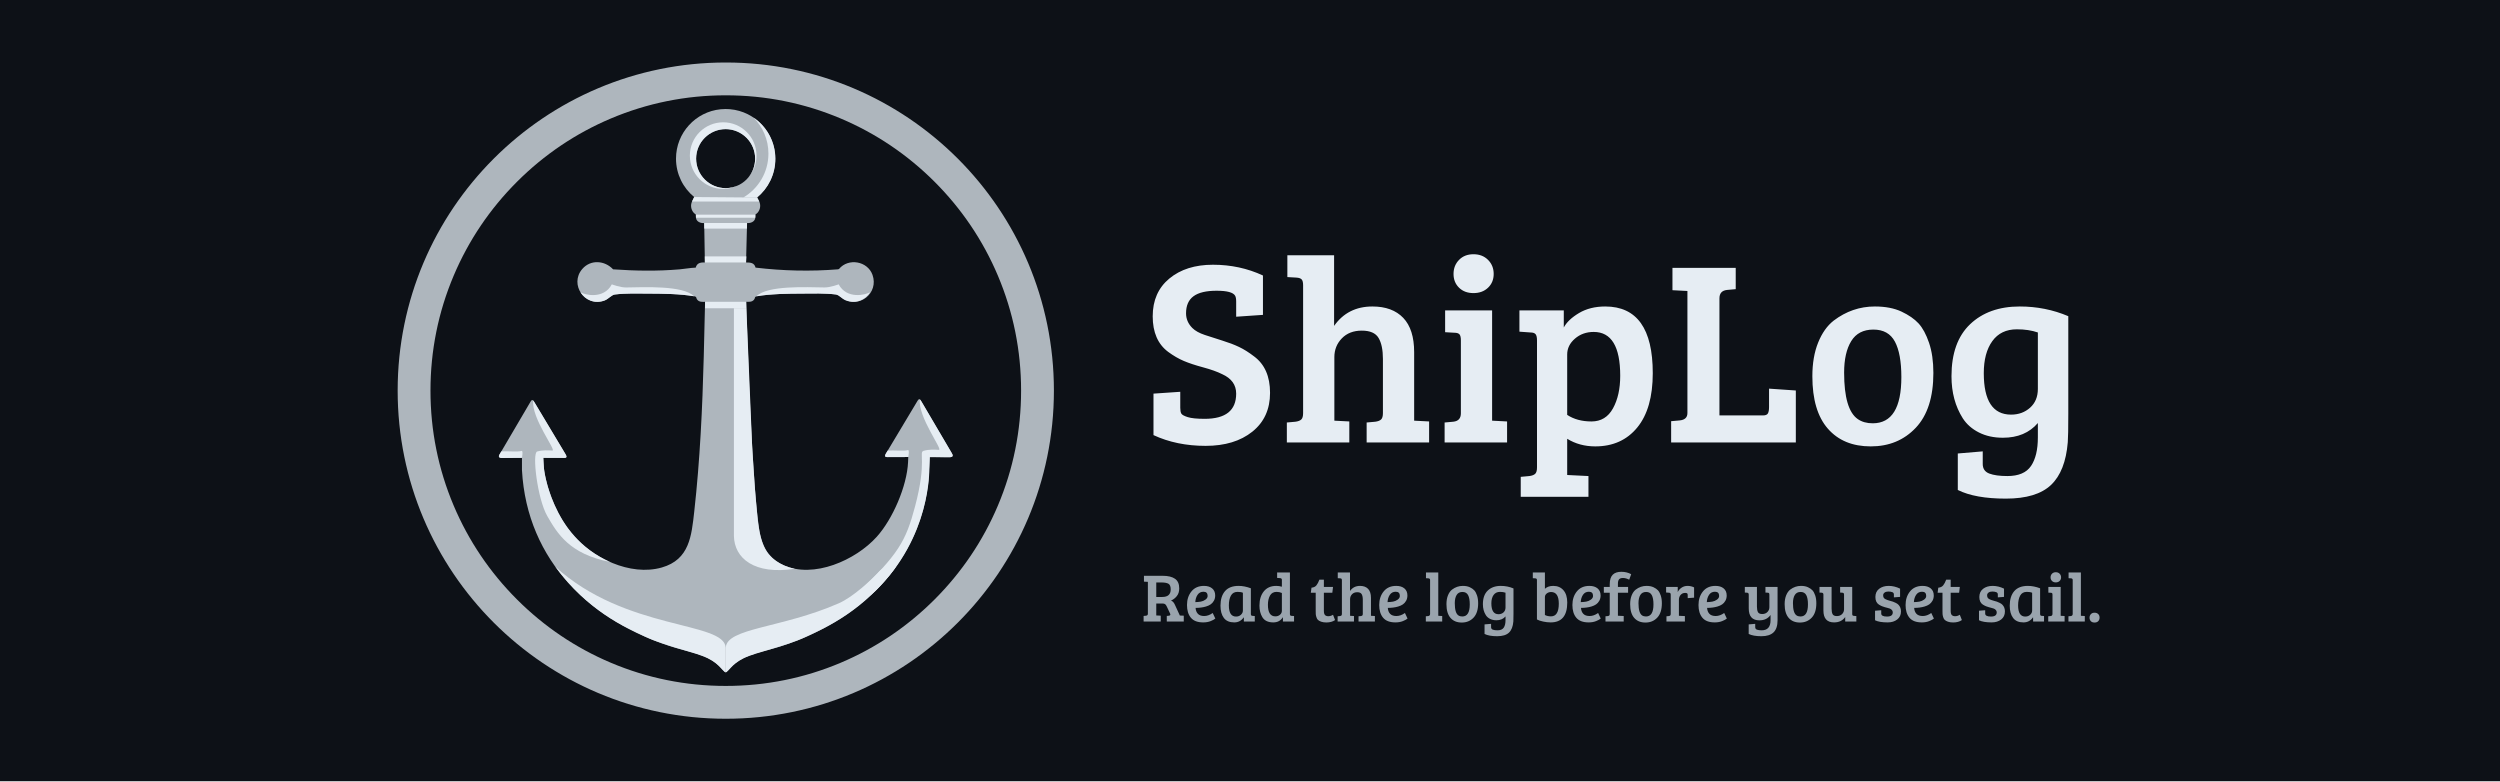
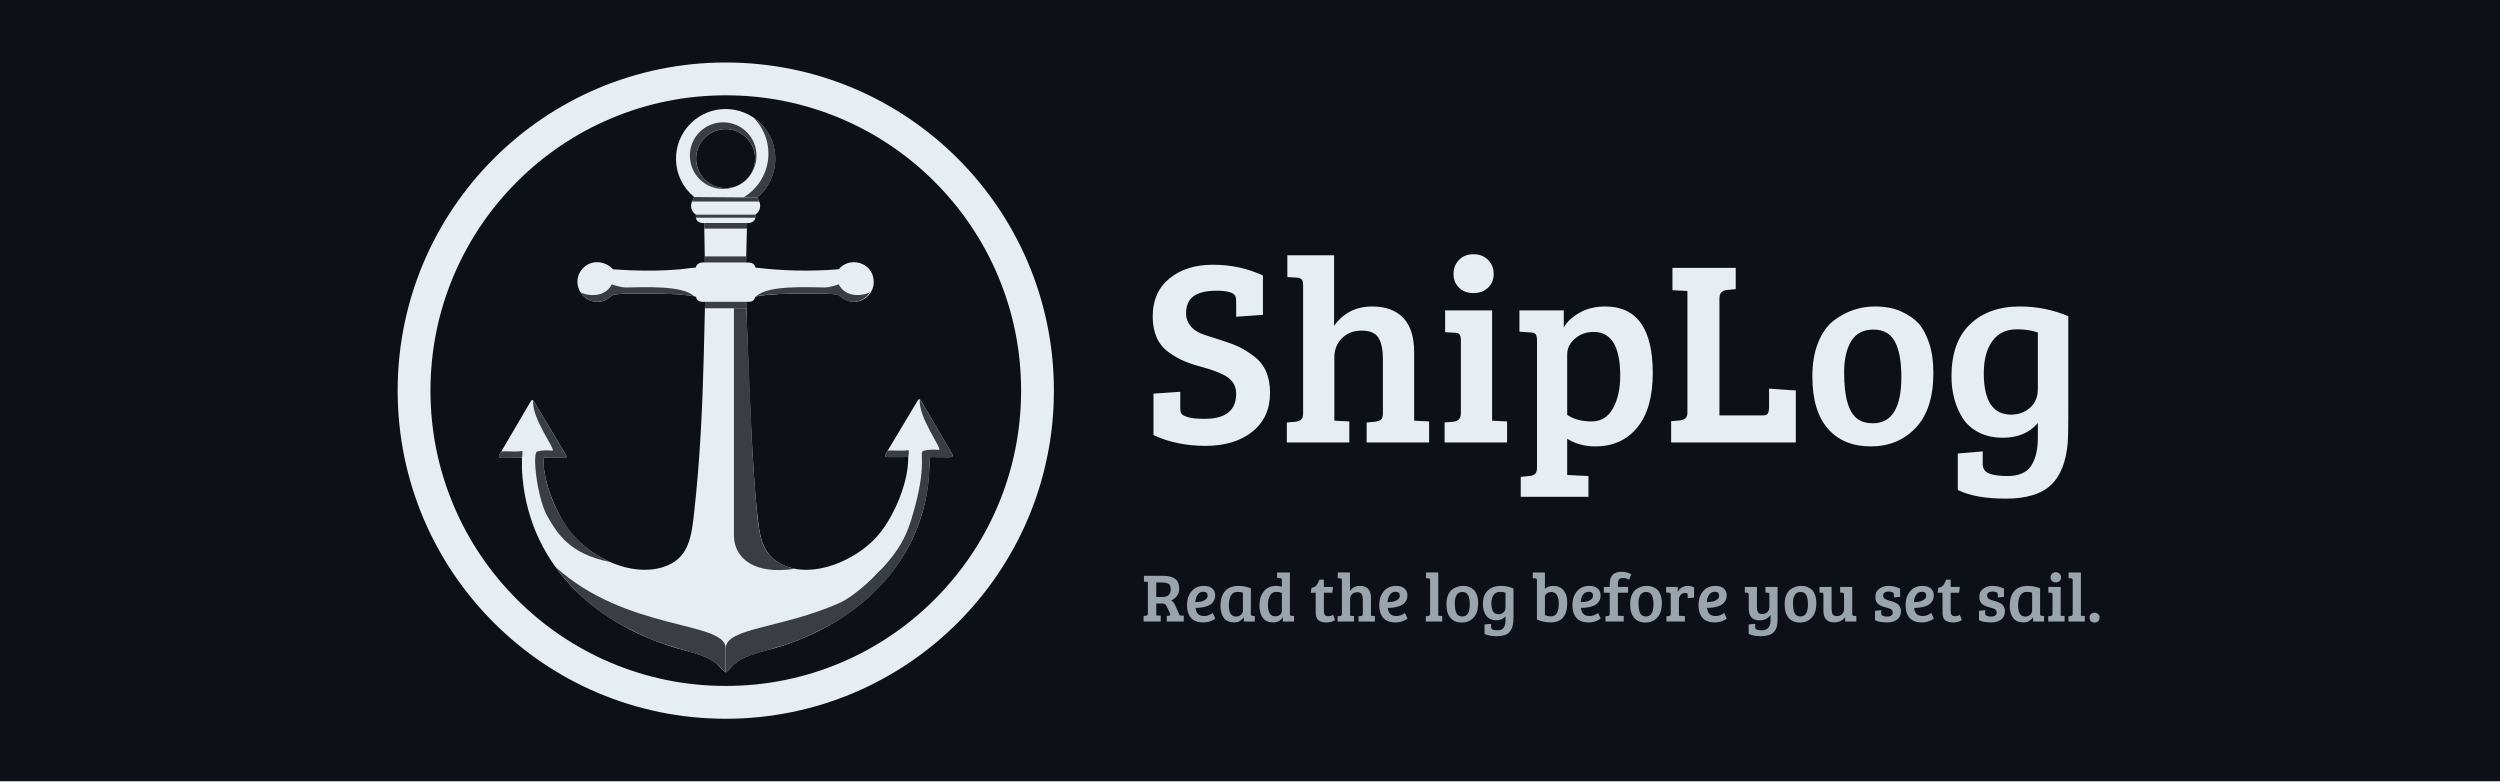
<svg xmlns="http://www.w3.org/2000/svg" width="1600" height="500" viewBox="0 0 1600 500">
  <rect width="1600" height="500" fill="#0d1117" />
  <svg x="254.5" y="40.0" width="420" height="420" viewBox="0 0 1000 1000">
    <defs>
      <style>
      .cls-1 {
-         fill: #aeb6bd;
+         fill: #e6edf3;
      }

      .cls-2 {
-         fill: #e6edf3;
+         fill: #3a3e42;
      }
    </style>
    </defs>
    <g id="logo_vII">
      <path class="cls-1" d="M500,50c60.77,0,119.7,11.89,175.15,35.34,53.58,22.66,101.71,55.12,143.05,96.46,41.34,41.34,73.8,89.47,96.46,143.05,23.45,55.45,35.34,114.37,35.34,175.15s-11.89,119.7-35.34,175.14c-22.66,53.58-55.12,101.71-96.46,143.05-41.34,41.34-89.47,73.8-143.05,96.46-55.45,23.45-114.37,35.34-175.15,35.34s-119.7-11.89-175.14-35.34c-53.58-22.66-101.71-55.12-143.05-96.46-41.34-41.34-73.8-89.47-96.46-143.05-23.45-55.45-35.34-114.37-35.34-175.14s11.89-119.7,35.34-175.15c22.66-53.58,55.12-101.71,96.46-143.05,41.34-41.34,89.47-73.8,143.05-96.46,55.45-23.45,114.37-35.34,175.14-35.34M500,0C223.86,0,0,223.86,0,500s223.86,500,500,500,500-223.86,500-500S776.14,0,500,0h0Z" />
      <path class="cls-1" d="M845.07,596.56l-47.64-81.16c-1.84-3.31-3.53-2.82-5.13-.05l-48.71,81.29c-1.5,2.95-1.21,4.89,3.01,4.66l31.47-.13s-.14,4.62-.3,7.84c-1.71,36.53-23.38,86.74-47.79,113.8-32.04,35.51-96.09,64.24-142.6,42.98-34.39-15.73-36.1-48.48-39.79-81.59-9.82-88.54-16.49-319.56-16.49-319.56,4.22.09,8.8.51,11.78-3.07,2.55-3.07.27-4.6,5.12-5.43,21.58-3.66,46.01-3.86,67.89-4.02,17.13-.12,35.46-.69,52.66,1.36,4.51.55,6.23,3.67,9.82,6.02,25.05,16.28,55.14-8.23,45.19-35.95-7.54-20.97-36.68-26.05-50.93-9.03l-1.36.62c-41.94,3.38-84.11,2.41-125.9-2.58-1.82-7.32-7.48-7.86-14.49-7.86l1.54-60.12c4.94.6,11.33-1.71,12.39-7.07.37-1.86.25-5.69.25-5.69,0,0,2.61-1.95,3.54-3.06,4.06-4.82,5.07-11.68,2.17-17.37-1.16-2.29-1.45-3.15-2.96-5.87,16.91-13.86,27.56-35.48,27.56-59.05,0-39.49-30.28-71.91-68.9-75.29-.05-.02-.09-.02-.15-.02-2.16-.19-4.35-.28-6.56-.28-2.56,0-5.08.13-7.58.38-38.21,3.79-68.03,36.03-68.03,75.22,0,23.59,10.79,44.66,27.72,58.53-1.54,3.47-1.94,4.12-3.1,6.4-2.89,5.69-1.9,12.55,2.18,17.37.92,1.1,3.53,3.06,3.53,3.06,0,0-.11,3.83.26,5.69,1.05,5.37,7.44,7.68,12.38,7.07l1.02,60.12c-8.26-.39-12.19,1.69-13.98,7.85-8.15.28-16.21,1.91-24.31,2.61-33.81,2.89-67.78,2.38-101.56-.01-12.8-13.6-34.07-15.28-46.85-.65-20.53,23.48,4.22,59.54,34.15,48,5.75-2.22,10.3-8.38,15.4-9,16.98-2.06,35.11-1.47,52-1.36,22.17.14,46.7.31,68.55,4.02,4.86.83,2.58,2.36,5.13,5.43,2.96,3.58,7.56,3.16,11.77,3.07,0,0-1.33,57.14-2,83.41-2.04,78.45-5.75,157.89-14.49,236.15-4.15,37.1-7.25,73.14-49.32,85.23-48.33,13.91-106.61-14.74-137.32-51.61l-7.54-9.62c-19.02-28.09-34.12-67.72-35.54-97.97-.15-3.22-.28-7.84-.28-7.84l31.46.13c4.22.24,4.51-1.72,3.01-4.66l-48.71-81.29c-1.6-2.77-3.29-3.26-5.12.05l-47.65,81.16c-1.39,2.74-.66,4.54,3.29,4.88l31.2-.27-.02,3.07v15.45c7.57,139.5,105.94,232.13,233.69,270.92,20.76,6.3,45.78,10.02,62.82,24.25,4.42,3.7,7.77,8.72,12.23,12.18,1.4,1.1,1.87,1.21,3.28,0,4.48-3.44,7.8-8.51,12.23-12.19,18.14-15.04,46.25-18.98,68.39-25.92,120.45-37.82,217.01-127.93,227.42-259.36.7-8.84,1.16-26.55,1.16-26.55l-.02-3.07,31.2.27c3.96-.34,4.68-2.13,3.29-4.88ZM499.76,191.45c-24.85,0-44.97-20.13-44.97-44.97s20.13-44.96,44.97-44.96,44.97,20.13,44.97,44.96-20.14,44.97-44.97,44.97Z" />
      <path class="cls-2" d="M531.35,374.45l8.82,210.11s4.08,67.69,6.27,88.39c2.19,20.7,3.05,61.48,21.8,79.29,0,0,12.44,14.53,36.99,19.2-62.04,9.63-92.17-16.12-92.84-49.93v-347.07h18.96Z" />
      <polygon class="cls-2" points="454.48 231.83 454.51 236.56 545.03 236.56 545.06 231.83 454.48 231.83" />
      <polygon class="cls-2" points="467.12 244.59 467.23 253.15 532.25 253.15 532.41 244.59 467.12 244.59" />
      <path class="cls-2" d="M500,929.13v-37.37c1.21-30.28,85.12-29.54,172.19-67.7,22.19-9.73,50.19-36.16,61.55-48.45,11.36-12.29,18.82-.86,25.82-7.26-49.75,67.72-106.28,92.27-137.72,106.98-31.43,14.71-75.49,23.11-94.56,32.45s-24.8,22.23-27.29,21.35Z" />
      <path class="cls-2" d="M778.07,601.17s2.35-11.91-.82-10.51c-4.91,1.78-22.01-.02-30.5.72l-2.81,4.62c-3.32,5.6,1.07,5.3,3.02,5.3,3.54-.1,31.11-.13,31.11-.13Z" />
      <path class="cls-2" d="M795.7,513.34c-3.01,27.07,35.8,77.39,29,76.94-6.79-.45-15.22-.86-23.17,1.43-7.95,2.29,5.45,14.98-13.14,84.85-13.95,52.4-24.7,72.83-90.93,135.28-.46,3.07,10.55,12.25,30.54-6.6,84.71-82.55,82.09-185.07,82.09-185.07l.81-18.84,30.34.13c5.32-.15,5.65-2.53,2.43-7.48l-45.25-76.91c-.66-1.15-2.17-3.25-2.71-3.73Z" />
      <path class="cls-2" d="M499.81,929.13v-37.37c-1.63-40.65-152.3-25.39-259.57-123.41,49.75,67.72,106.28,92.27,137.72,106.98,31.43,14.71,75.49,23.11,94.56,32.45s24.8,22.23,27.29,21.35Z" />
      <path class="cls-2" d="M189.42,602.4s2.31-11.88-.87-10.48c-4.91,1.78-22.11-.01-30.6.73l-2.71,4.61c-3.11,4.94,2.01,5.41,3.05,5.4,3.54-.1,31.13-.27,31.13-.27Z" />
      <path class="cls-2" d="M206.55,515.03c-3.01,27.07,36,76.78,29.2,76.32-6.79-.45-15.22-.86-23.17,1.43-7.95,2.29.25,71.99,15.45,98.41s33.76,57.79,95.43,69.82c-90.28-39.88-100.5-142.19-100.5-142.19l-1.02-16.43,30.34.13c6.65.57,5.65-2.53,2.43-7.48l-46.18-77.08c-.66-1.15-1.44-2.46-1.98-2.94Z" />
      <polygon class="cls-2" points="468.14 304.71 530.87 304.71 531.35 295.49 468.05 295.49 468.14 304.71" />
      <polygon class="cls-2" points="468.44 364.65 531.1 364.65 531.35 374.45 468.44 374.45 468.44 364.65" />
      <path class="cls-2" d="M672,338.02s-12.62,4.9-21.74,4.77c-27.05-.4-86.97-3.43-103.43,13.36,21.85-3.71,46.38-3.87,68.55-4.02,16.9-.11,35.02-.7,52,1.36,5.11.63,9.66,6.79,15.4,9,15.7,6.05,29.97-.99,37.04-12.45-6.51,4.12-35.42,11.23-47.82-12.03Z" />
      <path class="cls-2" d="M278.55,350.06c7.06,11.46,21.34,18.5,37.04,12.45,5.75-2.22,10.3-8.38,15.4-9,16.98-2.06,35.11-1.47,52-1.36,22.17.14,46.7.31,68.55,4.02-16.46-16.79-76.38-13.76-103.43-13.36-9.12.13-21.74-4.77-21.74-4.77-12.4,23.27-41.31,16.15-47.82,12.03Z" />
      <polygon class="cls-2" points="551.01 211.91 448.53 211.91 451.88 205.01 526.87 205.63 547.47 205.81 547.81 205.81 551.01 211.91" />
      <path class="cls-2" d="M575.59,146.79c0,23.83-10.97,45.09-28.12,59.02l-20.6-.18c22.81-13.51,38.11-38.37,38.11-66.82,0-21.49-8.74-40.94-22.86-55,20.19,13.65,33.47,36.77,33.47,62.97Z" />
      <path class="cls-2" d="M546.83,141.9c0-28.04-22.74-50.77-50.78-50.77s-50.78,22.73-50.78,50.77,22.73,50.78,50.78,50.78c9.03,0,17.51-2.36,24.85-6.5-6.3,3.36-13.5,5.27-21.14,5.27-24.84,0-44.97-20.13-44.97-44.97s20.13-44.96,44.97-44.96,44.98,20.13,44.98,44.96c0,10.87-3.85,20.83-10.27,28.61,7.71-8.9,12.36-20.5,12.36-33.2Z" />
    </g>
  </svg>
  <path d="M770.99 268.05Q791.15 268.05 791.15 251.92Q791.15 243.52 782.25 239.49Q777.55 237.14 770.07 235.12Q762.59 233.11 757.64 231.01Q752.68 228.91 747.64 225.21Q737.73 217.82 737.73 202.45Q737.73 187.07 748.40 178.25Q759.07 169.43 776.29 169.43Q793.51 169.43 808.29 176.32L808.29 201.52L791.15 202.70L791.15 192.95Q791.15 190.43 790.48 189.26Q788.63 186.07 778.64 186.07Q768.64 186.07 763.85 189.59Q759.07 193.12 759.07 200.51Q759.07 205.89 763.10 209.92Q765.79 212.61 771.08 214.37Q776.37 216.14 782.33 217.99Q788.30 219.83 792.92 222.02Q797.54 224.20 802.58 228.07Q812.83 235.63 812.83 251.42Q812.83 267.21 801.49 276.28Q790.15 285.35 771.58 285.35Q753.02 285.35 738.23 278.47L738.23 251.92L755.37 250.75L755.37 260.99Q755.37 263.51 756.04 264.69Q756.71 265.87 760.16 266.96Q763.60 268.05 770.99 268.05M833.99 264.35L833.99 182.54Q833.99 179.85 833.07 178.84Q832.15 177.83 829.79 177.67L823.91 177.33L823.91 163.39L853.82 163.39L853.82 208.58Q862.55 196.15 878.35 196.15Q891.11 196.15 898.09 203.45Q905.06 210.76 905.06 225.38L905.06 269.23L914.63 269.73L914.63 283.17L874.65 283.17L874.65 270.40L880.19 269.90Q882.71 269.56 883.89 268.47Q885.07 267.38 885.07 264.35L885.07 229.75Q885.07 221.01 882.29 216.31Q879.52 211.60 871.54 211.60Q863.56 211.60 858.77 216.56Q853.99 221.51 853.99 228.57L853.99 269.23L863.56 269.73L863.56 283.17L823.58 283.17L823.58 270.40L829.12 269.90Q831.64 269.56 832.82 268.47Q833.99 267.38 833.99 264.35M924.88 198.67L954.95 198.67L954.95 269.23L964.53 269.73L964.53 283.17L924.55 283.17L924.55 270.40L930.09 269.90Q934.96 269.39 934.96 264.52L934.96 217.82Q934.96 214.96 934.04 213.95Q933.11 212.95 930.76 212.95L924.88 212.61L924.88 198.67M933.79 184.13Q930.26 180.69 930.26 175.31Q930.26 169.94 933.79 166.33Q937.31 162.71 943.03 162.71Q948.74 162.71 952.35 166.33Q955.96 169.94 955.96 175.31Q955.96 180.69 952.35 184.13Q948.74 187.58 943.03 187.58Q937.31 187.58 933.79 184.13M983.68 299.13L983.68 217.82Q983.68 214.96 982.76 213.87Q981.83 212.78 979.48 212.78L972.43 212.27L972.43 198.67L1000.82 198.67L1000.82 209.59Q1003.51 204.55 1010.56 200.35Q1017.62 196.15 1027.36 196.15Q1057.77 196.15 1057.77 238.82Q1057.77 261.50 1047.86 273.59Q1037.95 285.69 1020.98 285.69Q1010.90 285.69 1003 280.82L1003 304L1016.61 304.67L1016.61 317.95L973.27 317.95L973.27 305.18L978.81 304.67Q981.33 304.34 982.51 303.25Q983.68 302.15 983.68 299.13M1036.94 240.50Q1036.94 212.44 1019.97 212.44Q1012.91 212.44 1007.96 216.73Q1003 221.01 1003 226.89L1003 265.53Q1009.39 269.73 1018.54 269.73Q1027.70 269.73 1032.32 261.33Q1036.94 252.93 1036.94 240.50M1149.33 249.91L1149.33 283.17L1069.53 283.17L1069.53 269.56L1075.07 269.06Q1079.95 268.55 1079.95 264.35L1079.95 186.23L1070.37 185.73L1070.37 171.45L1110.86 171.45L1110.86 185.06L1105.31 185.56Q1100.44 186.07 1100.44 190.94L1100.44 265.87L1128.33 265.87Q1130.68 265.87 1131.44 264.61Q1132.19 263.35 1132.19 260.49L1132.19 248.73L1149.33 249.91M1198.55 270.91Q1216.87 270.91 1216.87 241.34Q1216.87 226.39 1212.75 218.66Q1208.63 210.93 1198.97 210.93Q1189.31 210.93 1184.78 218.32Q1180.24 225.71 1180.24 238.48Q1180.24 262.17 1188.98 268.22Q1192.84 270.91 1198.55 270.91M1159.91 240.83Q1159.91 228.40 1163.61 219.25Q1167.31 210.09 1173.52 205.22Q1185.45 196.15 1199.90 196.15Q1209.98 196.15 1216.95 199.42Q1223.92 202.70 1227.87 206.98Q1231.82 211.27 1234.59 219.41Q1237.36 227.56 1237.36 238.65Q1237.36 261.83 1226.11 273.76Q1214.85 285.69 1197.29 285.69Q1179.74 285.69 1169.83 274.35Q1159.91 263.01 1159.91 240.83M1323.38 283Q1321.87 301.65 1312.63 310.39Q1303.39 319.12 1283.73 319.12Q1264.07 319.12 1252.99 313.58L1252.99 290.23L1268.95 288.88L1268.95 296.95Q1268.95 301.48 1273.15 303.08Q1277.35 304.67 1284.74 304.67Q1295.49 304.67 1299.86 298.21Q1304.23 291.74 1304.23 279.98L1304.23 270.74Q1296.16 280.15 1281.88 280.15Q1273.15 280.15 1266.51 276.79Q1259.87 273.43 1256.18 267.71Q1248.95 256.29 1248.95 240.83Q1248.95 218.83 1260.88 207.49Q1272.81 196.15 1292.63 196.15Q1309.10 196.15 1323.71 202.36L1323.71 264.69Q1323.71 278.97 1323.38 283M1304.23 248.90L1304.23 212.78Q1298.35 210.76 1290.79 210.76Q1280.54 210.76 1275.08 218.32Q1269.62 225.88 1269.62 238.82Q1269.62 265.36 1287.09 265.36Q1294.31 265.36 1299.27 260.91Q1304.23 256.46 1304.23 248.90" fill="#e6edf3" />
  <path d="M742.87 397.77L731.91 397.77L731.91 394.20L733.37 394.07Q734.64 393.94 734.64 392.84L734.64 372.38L732.13 372.25L732.13 368.51L744.15 368.51Q749.25 368.51 751.98 370.40Q754.71 372.29 754.71 376.60Q754.71 379.59 753.14 381.53Q751.58 383.47 749.43 384.35Q751.01 384.92 751.93 387.03L755.10 393.94L757.61 394.03L757.61 397.77L746.74 397.77L746.74 394.20L748.02 394.07Q749.03 393.94 749.03 393.28Q749.03 393.01 748.85 392.66L746.79 388.26Q746.30 387.16 745.71 386.70Q745.11 386.24 744.01 386.24L740.01 386.24L740.01 393.89L742.87 394.03L742.87 397.77M740.01 372.77L740.01 382.06L743.84 382.06Q749.25 382.06 749.25 377.22Q749.25 374.45 747.82 373.61Q746.39 372.77 743.22 372.77L740.01 372.77M770.55 374.97Q773.85 374.97 775.78 376.58Q777.72 378.19 777.72 381.09Q777.72 383.03 776.88 384.50Q776.05 385.97 774.81 386.81Q773.58 387.65 771.82 388.17Q768.87 389.05 765.18 389.05Q765.31 391.39 766.63 392.82Q767.95 394.25 770.68 394.25Q773.41 394.25 776.13 392.31L777.81 395.87Q776.93 396.67 774.84 397.50Q772.75 398.34 770.06 398.34Q764.69 398.34 762.19 395.37Q759.68 392.40 759.68 387.21Q759.68 382.01 762.54 378.49Q765.40 374.97 770.55 374.97M768.54 385.03Q770.15 384.74 771.51 383.75Q772.88 382.76 772.88 381.40Q772.88 378.71 770.24 378.71Q767.77 378.71 766.45 380.67Q765.13 382.63 765 385.36Q766.94 385.31 768.54 385.03M800.55 376.51L800.55 392.88Q800.55 393.59 800.80 393.85Q801.04 394.11 801.65 394.16L803.06 394.25L803.06 397.77L796.07 397.77L796.07 395.21L795.93 395.17Q793.73 398.34 789.91 398.34Q785.42 398.34 783.26 395.48Q781.11 392.62 781.11 387.65Q781.11 381.66 784.01 378.32Q786.91 374.97 792.72 374.97Q796.46 374.97 800.55 376.51M795.45 390.77L795.45 379.37Q794.22 378.80 792.06 378.80Q789.11 378.80 787.79 381.18Q786.47 383.55 786.47 387.47Q786.47 394.60 791.05 394.60Q792.99 394.60 794.22 393.43Q795.45 392.27 795.45 390.77M816.79 374.97Q818.68 374.97 820.40 375.50L820.40 371.06Q820.40 370.09 819.25 370L817.36 369.87L817.36 366.39L825.55 366.39L825.55 393.15Q825.59 394.16 826.65 394.16L828.19 394.25L828.19 397.77L821.06 397.77L821.06 395.17L820.93 395.13Q818.95 398.34 814.94 398.34Q809.93 398.34 807.90 394.99Q806.05 391.96 806.05 387.56Q806.05 381.84 808.89 378.41Q811.73 374.97 816.79 374.97M820.40 390.90L820.40 379.51Q818.81 378.80 817.05 378.80Q814.15 378.80 812.81 381.13Q811.47 383.47 811.47 387.07Q811.47 394.47 816.22 394.47Q818.02 394.47 819.21 393.43Q820.40 392.40 820.40 390.90M844.42 370.97L847.28 370.97L847.28 375.63L853.13 375.63L852.69 379.33L847.28 379.33L847.28 390.90Q847.28 392.84 847.99 393.61Q848.69 394.38 850.16 394.38Q851.64 394.38 853.13 393.45L854.45 396.84Q852.25 398.38 848.87 398.38Q846.89 398.38 845.52 397.88Q844.16 397.37 843.50 396.75Q842.84 396.14 842.49 394.95Q842.13 393.76 842.09 393.08Q842.05 392.40 842.05 391.08L842.05 379.33L838.92 379.33L839.36 376.12Q841.43 375.94 842.49 374.64Q843.54 373.35 844.42 370.97M858.81 392.84L858.81 371.41Q858.81 370.71 858.57 370.44Q858.33 370.18 857.71 370.13L856.17 370.05L856.17 366.39L864 366.39L864 378.23Q866.29 374.97 870.43 374.97Q873.77 374.97 875.60 376.89Q877.42 378.80 877.42 382.63L877.42 394.11L879.93 394.25L879.93 397.77L869.46 397.77L869.46 394.42L870.91 394.29Q871.57 394.20 871.88 393.92Q872.19 393.63 872.19 392.84L872.19 383.77Q872.19 381.49 871.46 380.25Q870.73 379.02 868.64 379.02Q866.55 379.02 865.30 380.32Q864.05 381.62 864.05 383.47L864.05 394.11L866.55 394.25L866.55 397.77L856.08 397.77L856.08 394.42L857.53 394.29Q858.19 394.20 858.50 393.92Q858.81 393.63 858.81 392.84M893.57 374.97Q896.87 374.97 898.81 376.58Q900.74 378.19 900.74 381.09Q900.74 383.03 899.91 384.50Q899.07 385.97 897.84 386.81Q896.61 387.65 894.85 388.17Q891.90 389.05 888.20 389.05Q888.33 391.39 889.65 392.82Q890.97 394.25 893.70 394.25Q896.43 394.25 899.16 392.31L900.83 395.87Q899.95 396.67 897.86 397.50Q895.77 398.34 893.09 398.34Q887.72 398.34 885.21 395.37Q882.70 392.40 882.70 387.21Q882.70 382.01 885.56 378.49Q888.42 374.97 893.57 374.97M891.57 385.03Q893.17 384.74 894.54 383.75Q895.90 382.76 895.90 381.40Q895.90 378.71 893.26 378.71Q890.80 378.71 889.48 380.67Q888.16 382.63 888.03 385.36Q889.96 385.31 891.57 385.03M912.62 366.39L920.50 366.39L920.50 394.11L923.01 394.25L923.01 397.77L912.53 397.77L912.53 394.42L913.99 394.29Q915.26 394.16 915.26 392.88L915.26 371.19Q915.26 370.22 914.16 370.13L912.62 370.05L912.62 366.39M935.85 394.55Q940.65 394.55 940.65 386.81Q940.65 382.89 939.57 380.87Q938.49 378.85 935.96 378.85Q933.43 378.85 932.25 380.78Q931.06 382.72 931.06 386.06Q931.06 392.27 933.35 393.85Q934.36 394.55 935.85 394.55M925.73 386.68Q925.73 383.42 926.70 381.02Q927.67 378.63 929.30 377.35Q932.42 374.97 936.21 374.97Q938.85 374.97 940.67 375.83Q942.50 376.69 943.53 377.81Q944.57 378.93 945.29 381.07Q946.02 383.20 946.02 386.11Q946.02 392.18 943.07 395.30Q940.12 398.43 935.52 398.43Q930.93 398.43 928.33 395.46Q925.73 392.49 925.73 386.68M968.55 397.72Q968.15 402.61 965.73 404.89Q963.31 407.18 958.16 407.18Q953.01 407.18 950.11 405.73L950.11 399.61L954.29 399.26L954.29 401.37Q954.29 402.56 955.39 402.98Q956.49 403.40 958.43 403.40Q961.24 403.40 962.39 401.70Q963.53 400.01 963.53 396.93L963.53 394.51Q961.42 396.97 957.68 396.97Q955.39 396.97 953.65 396.09Q951.91 395.21 950.95 393.72Q949.05 390.73 949.05 386.68Q949.05 380.91 952.18 377.94Q955.30 374.97 960.49 374.97Q964.81 374.97 968.63 376.60L968.63 392.93Q968.63 396.67 968.55 397.72M963.53 388.79L963.53 379.33Q961.99 378.80 960.01 378.80Q957.33 378.80 955.90 380.78Q954.47 382.76 954.47 386.15Q954.47 393.10 959.04 393.10Q960.93 393.10 962.23 391.94Q963.53 390.77 963.53 388.79M983.64 396.45L983.64 371.19Q983.64 370.18 982.54 370.13L981 370.05L981 366.39L988.74 366.39L988.74 376.82Q990.72 374.97 994.07 374.97Q998.20 374.97 1000.62 377.77Q1003.04 380.56 1003.04 385.62Q1003.04 398.34 992.39 398.34Q990.11 398.34 987.58 397.79Q985.05 397.24 983.64 396.45M988.74 382.19L988.74 393.59Q990.41 394.47 992.61 394.47Q997.63 394.47 997.63 386.33Q997.63 378.89 992.70 378.89Q991.12 378.89 989.93 379.81Q988.74 380.74 988.74 382.19M1017.21 374.97Q1020.51 374.97 1022.45 376.58Q1024.38 378.19 1024.38 381.09Q1024.38 383.03 1023.55 384.50Q1022.71 385.97 1021.48 386.81Q1020.25 387.65 1018.49 388.17Q1015.54 389.05 1011.84 389.05Q1011.97 391.39 1013.29 392.82Q1014.61 394.25 1017.34 394.25Q1020.07 394.25 1022.80 392.31L1024.47 395.87Q1023.59 396.67 1021.50 397.50Q1019.41 398.34 1016.73 398.34Q1011.36 398.34 1008.85 395.37Q1006.34 392.40 1006.34 387.21Q1006.34 382.01 1009.20 378.49Q1012.06 374.97 1017.21 374.97M1015.21 385.03Q1016.81 384.74 1018.18 383.75Q1019.54 382.76 1019.54 381.40Q1019.54 378.71 1016.90 378.71Q1014.44 378.71 1013.12 380.67Q1011.80 382.63 1011.67 385.36Q1013.60 385.31 1015.21 385.03M1030.23 392.84L1030.23 379.33L1026.45 379.33L1026.45 375.63L1030.23 375.63L1030.23 373.96Q1030.23 369.65 1032.21 367.76Q1034.06 365.95 1037.63 365.95Q1041.19 365.95 1043.96 367.49L1042.69 371.01Q1040.57 369.91 1038.73 369.91Q1036.88 369.91 1036.17 370.82Q1035.47 371.72 1035.47 373.57L1035.47 375.63L1041.98 375.63L1041.98 379.33L1035.47 379.33L1035.47 394.07L1039.17 394.25L1039.17 397.77L1027.51 397.77L1027.51 394.42L1028.96 394.29Q1029.62 394.20 1029.93 393.92Q1030.23 393.63 1030.23 392.84M1053.42 394.55Q1058.22 394.55 1058.22 386.81Q1058.22 382.89 1057.14 380.87Q1056.06 378.85 1053.53 378.85Q1051 378.85 1049.81 380.78Q1048.63 382.72 1048.63 386.06Q1048.63 392.27 1050.91 393.85Q1051.93 394.55 1053.42 394.55M1043.30 386.68Q1043.30 383.42 1044.27 381.02Q1045.24 378.63 1046.87 377.35Q1049.99 374.97 1053.77 374.97Q1056.41 374.97 1058.24 375.83Q1060.07 376.69 1061.10 377.81Q1062.13 378.93 1062.86 381.07Q1063.59 383.20 1063.59 386.11Q1063.59 392.18 1060.64 395.30Q1057.69 398.43 1053.09 398.43Q1048.49 398.43 1045.90 395.46Q1043.30 392.49 1043.30 386.68M1069.26 392.84L1069.26 380.65Q1069.26 379.95 1069.02 379.66Q1068.78 379.37 1068.16 379.33L1066.31 379.20L1066.31 375.63L1073.75 375.63L1073.75 378.93Q1074.54 377.22 1076.21 376.10Q1077.89 374.97 1080.06 374.97Q1082.24 374.97 1084.22 375.94L1084.22 382.50L1080.13 382.81L1080.13 380.78Q1080.13 379.90 1079.69 379.68Q1079.21 379.46 1078.50 379.46Q1076.74 379.46 1075.62 380.72Q1074.50 381.97 1074.50 383.91L1074.50 394.11L1078.33 394.29L1078.33 397.77L1066.53 397.77L1066.53 394.42L1067.99 394.29Q1068.65 394.20 1068.95 393.92Q1069.26 393.63 1069.26 392.84M1097.91 374.97Q1101.21 374.97 1103.14 376.58Q1105.08 378.19 1105.08 381.09Q1105.08 383.03 1104.24 384.50Q1103.41 385.97 1102.17 386.81Q1100.94 387.65 1099.18 388.17Q1096.23 389.05 1092.54 389.05Q1092.67 391.39 1093.99 392.82Q1095.31 394.25 1098.04 394.25Q1100.77 394.25 1103.49 392.31L1105.17 395.87Q1104.29 396.67 1102.20 397.50Q1100.11 398.34 1097.42 398.34Q1092.05 398.34 1089.55 395.37Q1087.04 392.40 1087.04 387.21Q1087.04 382.01 1089.90 378.49Q1092.76 374.97 1097.91 374.97M1095.90 385.03Q1097.51 384.74 1098.87 383.75Q1100.24 382.76 1100.24 381.40Q1100.24 378.71 1097.60 378.71Q1095.13 378.71 1093.81 380.67Q1092.49 382.63 1092.36 385.36Q1094.30 385.31 1095.90 385.03M1133.15 396.93L1133.15 393.59Q1130.73 397.02 1126.02 397.02Q1119.20 397.02 1119.20 389.41L1119.20 380.56Q1119.20 379.37 1118.10 379.33L1116.69 379.24L1116.69 375.63L1124.44 375.63L1124.44 388.26Q1124.44 390.59 1125.10 391.78Q1125.76 392.97 1127.83 392.97Q1129.89 392.97 1131.15 391.69Q1132.40 390.42 1132.40 388.61L1132.40 380.65Q1132.40 379.90 1132.16 379.62Q1131.92 379.33 1131.30 379.33L1129.89 379.24L1129.89 375.63L1137.64 375.63L1137.64 396.93Q1137.64 402.25 1135.06 404.72Q1132.49 407.18 1127.28 407.18Q1122.06 407.18 1119.16 405.73L1119.16 399.61L1123.34 399.26L1123.34 401.37Q1123.34 402.56 1124.44 402.98Q1125.54 403.40 1127.47 403.40Q1133.15 403.40 1133.15 396.93M1152.29 394.55Q1157.09 394.55 1157.09 386.81Q1157.09 382.89 1156.01 380.87Q1154.93 378.85 1152.40 378.85Q1149.87 378.85 1148.68 380.78Q1147.49 382.72 1147.49 386.06Q1147.49 392.27 1149.78 393.85Q1150.79 394.55 1152.29 394.55M1142.17 386.68Q1142.17 383.42 1143.14 381.02Q1144.11 378.63 1145.73 377.35Q1148.86 374.97 1152.64 374.97Q1155.28 374.97 1157.11 375.83Q1158.93 376.69 1159.97 377.81Q1161 378.93 1161.73 381.07Q1162.45 383.20 1162.45 386.11Q1162.45 392.18 1159.51 395.30Q1156.56 398.43 1151.96 398.43Q1147.36 398.43 1144.77 395.46Q1142.17 392.49 1142.17 386.68M1186.52 394.16L1188.06 394.29L1188.06 397.77L1180.93 397.77L1180.93 394.91Q1178.51 398.34 1173.81 398.34Q1166.99 398.34 1166.99 390.73L1166.99 380.56Q1166.99 379.37 1165.89 379.33L1164.48 379.24L1164.48 375.63L1172.22 375.63L1172.22 389.58Q1172.22 391.91 1172.88 393.10Q1173.54 394.29 1175.61 394.29Q1177.68 394.29 1178.93 393.01Q1180.19 391.74 1180.19 389.93L1180.19 380.65Q1180.19 379.95 1179.94 379.66Q1179.70 379.37 1179.09 379.33L1177.68 379.24L1177.68 375.63L1185.42 375.63L1185.42 392.88Q1185.42 393.59 1185.64 393.83Q1185.86 394.07 1186.52 394.16M1211.07 378.98Q1210.02 378.58 1208.52 378.58Q1207.03 378.58 1206.12 379.26Q1205.22 379.95 1205.22 380.94Q1205.22 381.93 1205.55 382.48Q1205.88 383.03 1206.59 383.42Q1207.69 383.99 1209.23 384.41Q1210.77 384.83 1211.51 385.07Q1212.26 385.31 1213.38 385.89Q1214.51 386.46 1215.08 387.12Q1216.62 388.75 1216.62 391.30Q1216.62 394.60 1214.22 396.47Q1211.82 398.34 1208.13 398.34Q1202.76 398.34 1200.03 396.97L1200.03 390.86L1203.99 390.55L1203.99 392.66Q1203.99 394.60 1207.69 394.60Q1211.38 394.60 1211.38 391.91Q1211.38 390.95 1210.74 390.33Q1210.11 389.71 1209.49 389.49Q1208.87 389.27 1208.02 389.05Q1207.16 388.83 1206.34 388.61Q1205.53 388.39 1204.58 388.02Q1203.64 387.65 1202.49 386.94Q1200.25 385.49 1200.25 382.08Q1200.25 378.67 1202.67 376.82Q1205.09 374.97 1208.76 374.97Q1212.44 374.97 1216.05 376.73L1216.05 382.01L1212.09 382.32L1212.09 380.47Q1212.09 379.37 1211.07 378.98M1230.43 374.97Q1233.73 374.97 1235.67 376.58Q1237.61 378.19 1237.61 381.09Q1237.61 383.03 1236.77 384.50Q1235.93 385.97 1234.70 386.81Q1233.47 387.65 1231.71 388.17Q1228.76 389.05 1225.07 389.05Q1225.20 391.39 1226.52 392.82Q1227.84 394.25 1230.57 394.25Q1233.29 394.25 1236.02 392.31L1237.69 395.87Q1236.81 396.67 1234.72 397.50Q1232.63 398.34 1229.95 398.34Q1224.58 398.34 1222.07 395.37Q1219.57 392.40 1219.57 387.21Q1219.57 382.01 1222.43 378.49Q1225.29 374.97 1230.43 374.97M1228.43 385.03Q1230.04 384.74 1231.40 383.75Q1232.77 382.76 1232.77 381.40Q1232.77 378.71 1230.13 378.71Q1227.66 378.71 1226.34 380.67Q1225.02 382.63 1224.89 385.36Q1226.83 385.31 1228.43 385.03M1245.57 370.97L1248.43 370.97L1248.43 375.63L1254.28 375.63L1253.84 379.33L1248.43 379.33L1248.43 390.90Q1248.43 392.84 1249.13 393.61Q1249.84 394.38 1251.31 394.38Q1252.79 394.38 1254.28 393.45L1255.60 396.84Q1253.40 398.38 1250.01 398.38Q1248.03 398.38 1246.67 397.88Q1245.31 397.37 1244.65 396.75Q1243.99 396.14 1243.63 394.95Q1243.28 393.76 1243.24 393.08Q1243.19 392.40 1243.19 391.08L1243.19 379.33L1240.07 379.33L1240.51 376.12Q1242.58 375.94 1243.63 374.64Q1244.69 373.35 1245.57 370.97M1277.60 378.98Q1276.55 378.58 1275.05 378.58Q1273.55 378.58 1272.65 379.26Q1271.75 379.95 1271.75 380.94Q1271.75 381.93 1272.08 382.48Q1272.41 383.03 1273.11 383.42Q1274.21 383.99 1275.75 384.41Q1277.29 384.83 1278.04 385.07Q1278.79 385.31 1279.91 385.89Q1281.03 386.46 1281.61 387.12Q1283.15 388.75 1283.15 391.30Q1283.15 394.60 1280.75 396.47Q1278.35 398.34 1274.65 398.34Q1269.29 398.34 1266.56 396.97L1266.56 390.86L1270.52 390.55L1270.52 392.66Q1270.52 394.60 1274.21 394.60Q1277.91 394.60 1277.91 391.91Q1277.91 390.95 1277.27 390.33Q1276.63 389.71 1276.02 389.49Q1275.40 389.27 1274.54 389.05Q1273.69 388.83 1272.87 388.61Q1272.06 388.39 1271.11 388.02Q1270.17 387.65 1269.02 386.94Q1266.78 385.49 1266.78 382.08Q1266.78 378.67 1269.20 376.82Q1271.62 374.97 1275.29 374.97Q1278.97 374.97 1282.57 376.73L1282.57 382.01L1278.61 382.32L1278.61 380.47Q1278.61 379.37 1277.60 378.98M1305.67 376.51L1305.67 392.88Q1305.67 393.59 1305.92 393.85Q1306.16 394.11 1306.77 394.16L1308.18 394.25L1308.18 397.77L1301.19 397.77L1301.19 395.21L1301.05 395.17Q1298.85 398.34 1295.03 398.34Q1290.54 398.34 1288.38 395.48Q1286.23 392.62 1286.23 387.65Q1286.23 381.66 1289.13 378.32Q1292.03 374.97 1297.84 374.97Q1301.58 374.97 1305.67 376.51M1300.57 390.77L1300.57 379.37Q1299.34 378.80 1297.18 378.80Q1294.23 378.80 1292.91 381.18Q1291.59 383.55 1291.59 387.47Q1291.59 394.60 1296.17 394.60Q1298.11 394.60 1299.34 393.43Q1300.57 392.27 1300.57 390.77M1310.95 375.63L1318.83 375.63L1318.83 394.11L1321.34 394.25L1321.34 397.77L1310.87 397.77L1310.87 394.42L1312.32 394.29Q1313.59 394.16 1313.59 392.88L1313.59 380.65Q1313.59 379.90 1313.35 379.64Q1313.11 379.37 1312.49 379.37L1310.95 379.29L1310.95 375.63M1313.29 371.83Q1312.36 370.93 1312.36 369.52Q1312.36 368.11 1313.29 367.16Q1314.21 366.22 1315.71 366.22Q1317.20 366.22 1318.15 367.16Q1319.09 368.11 1319.09 369.52Q1319.09 370.93 1318.15 371.83Q1317.20 372.73 1315.71 372.73Q1314.21 372.73 1313.29 371.83M1323.89 366.39L1331.77 366.39L1331.77 394.11L1334.27 394.25L1334.27 397.77L1323.80 397.77L1323.80 394.42L1325.25 394.29Q1326.53 394.16 1326.53 392.88L1326.53 371.19Q1326.53 370.22 1325.43 370.13L1323.89 370.05L1323.89 366.39M1340.52 398.43Q1338.98 398.43 1338.15 397.57Q1337.31 396.71 1337.31 395.32Q1337.31 393.94 1338.17 393.04Q1339.03 392.13 1340.50 392.13Q1341.97 392.13 1342.85 392.99Q1343.73 393.85 1343.73 395.24Q1343.73 396.62 1342.90 397.52Q1342.06 398.43 1340.52 398.43" fill="#9aa4ad" />
</svg>
